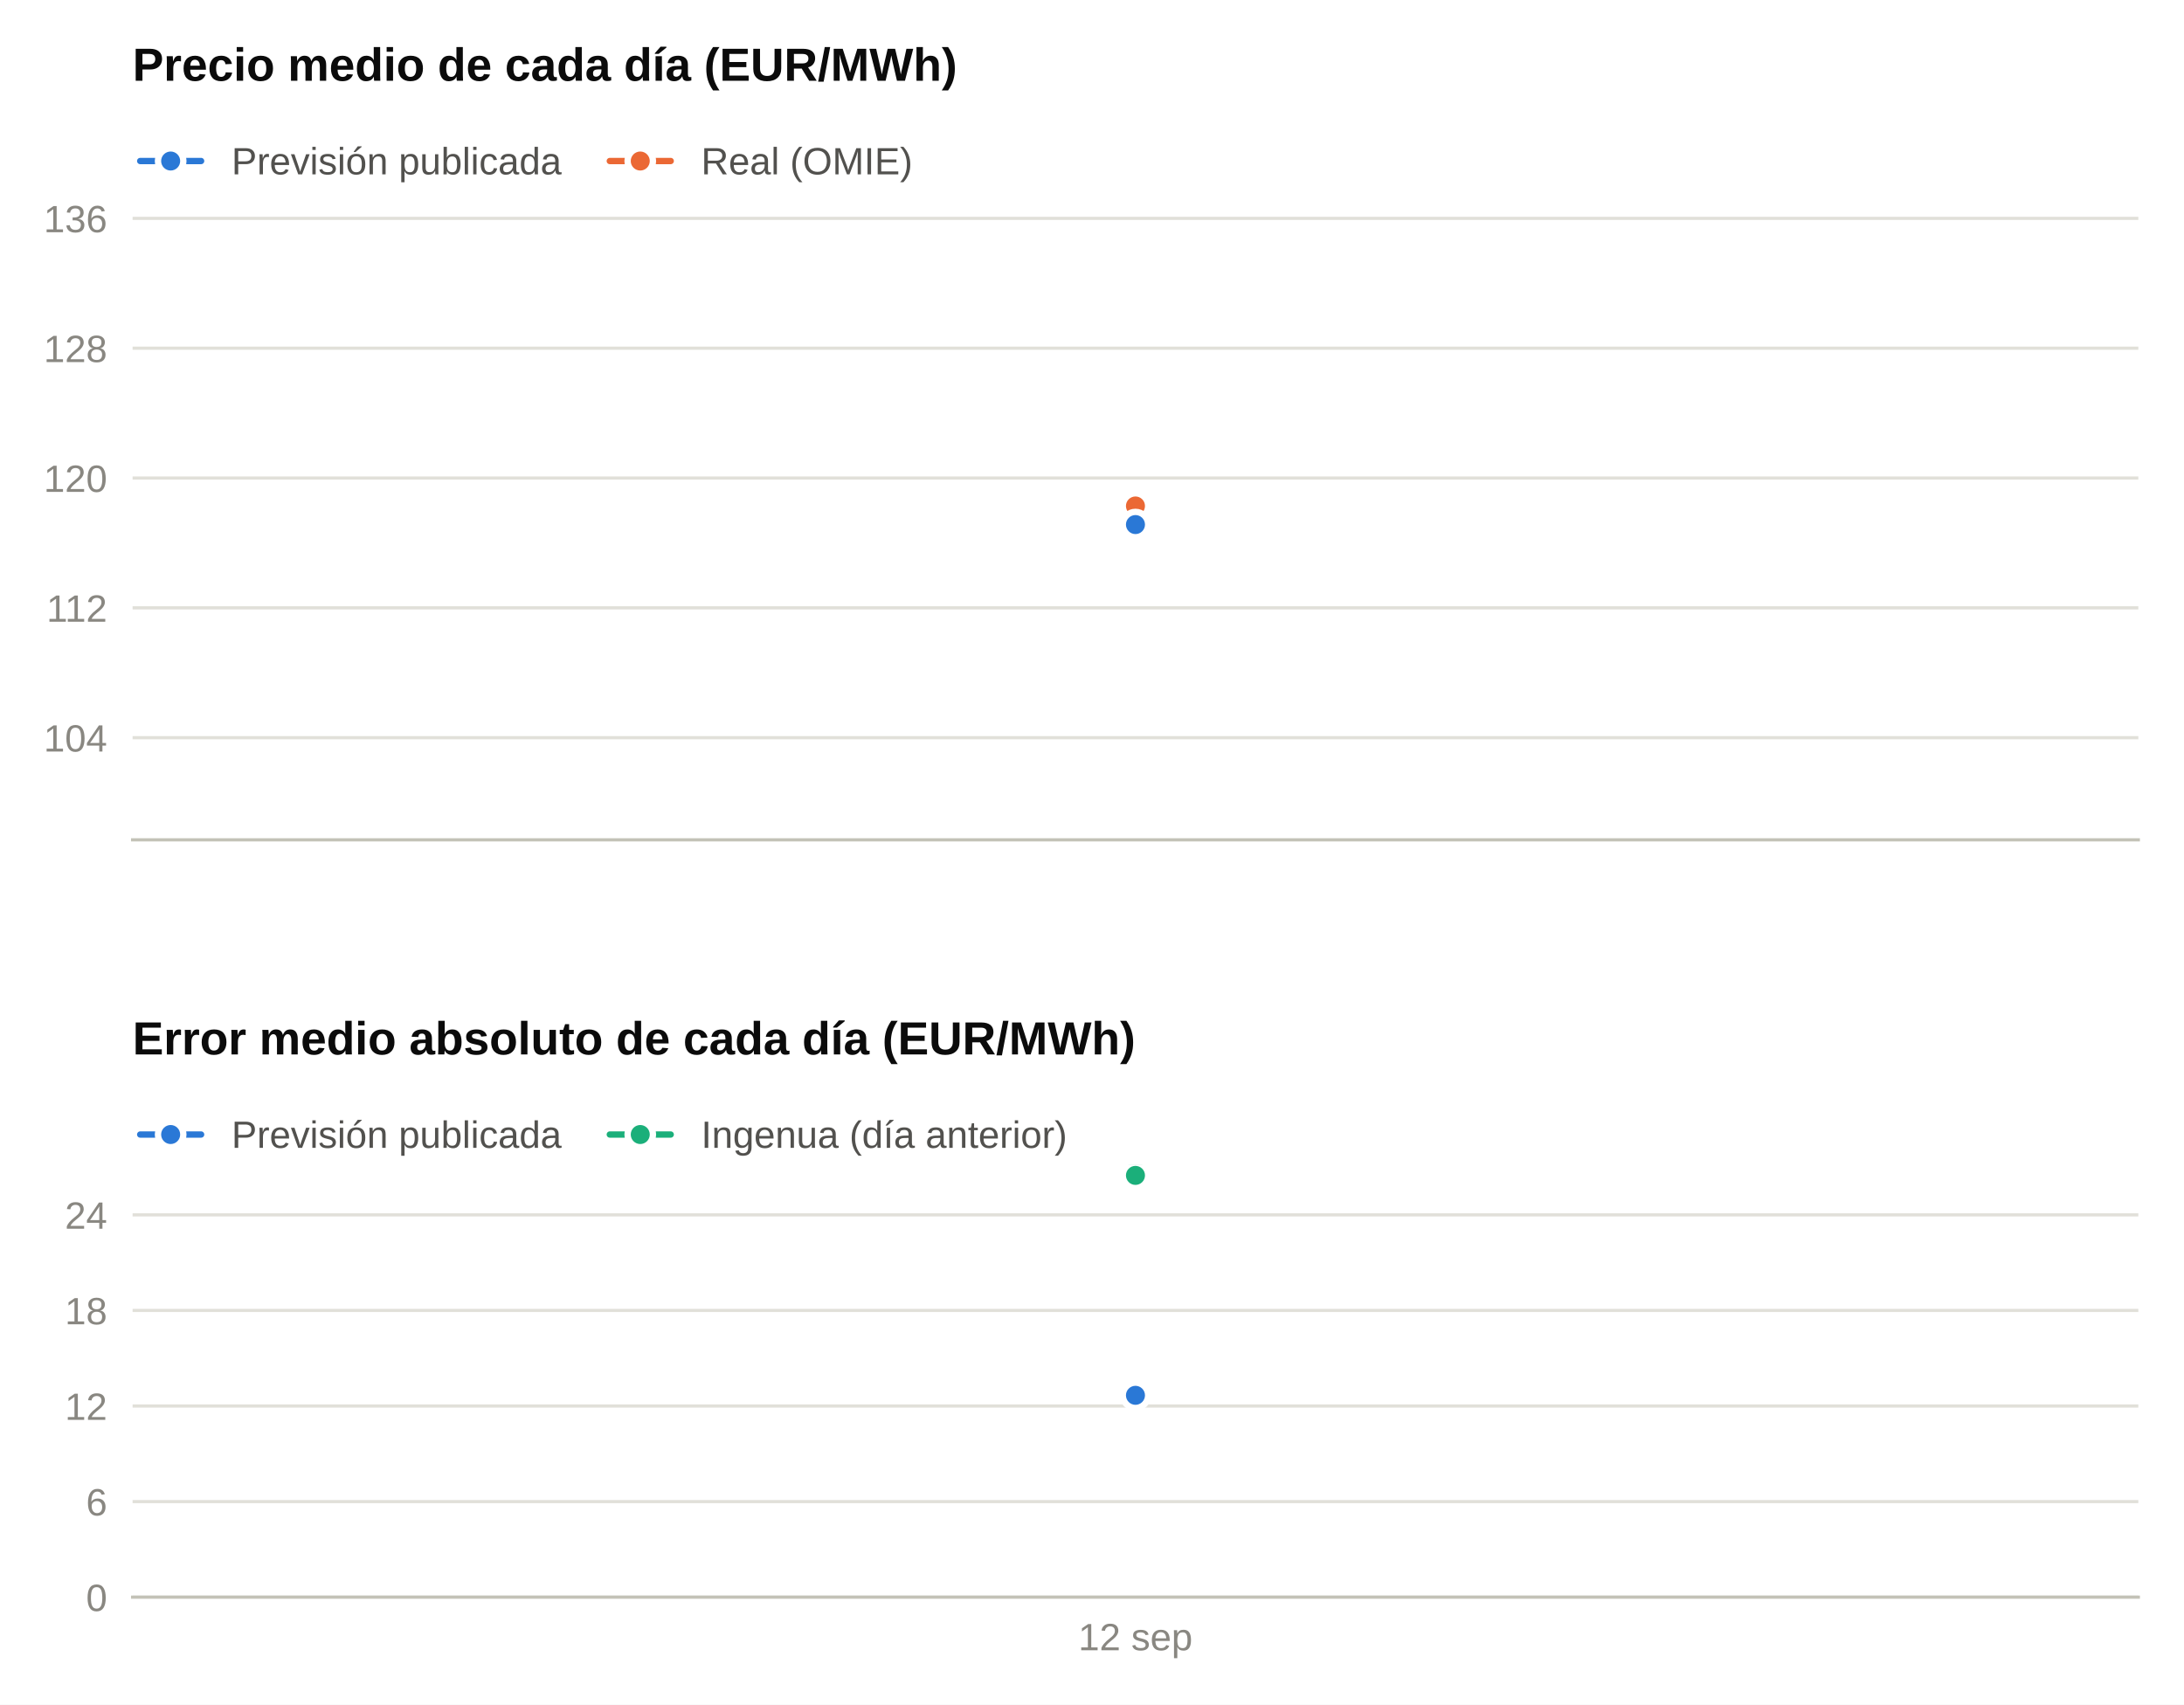
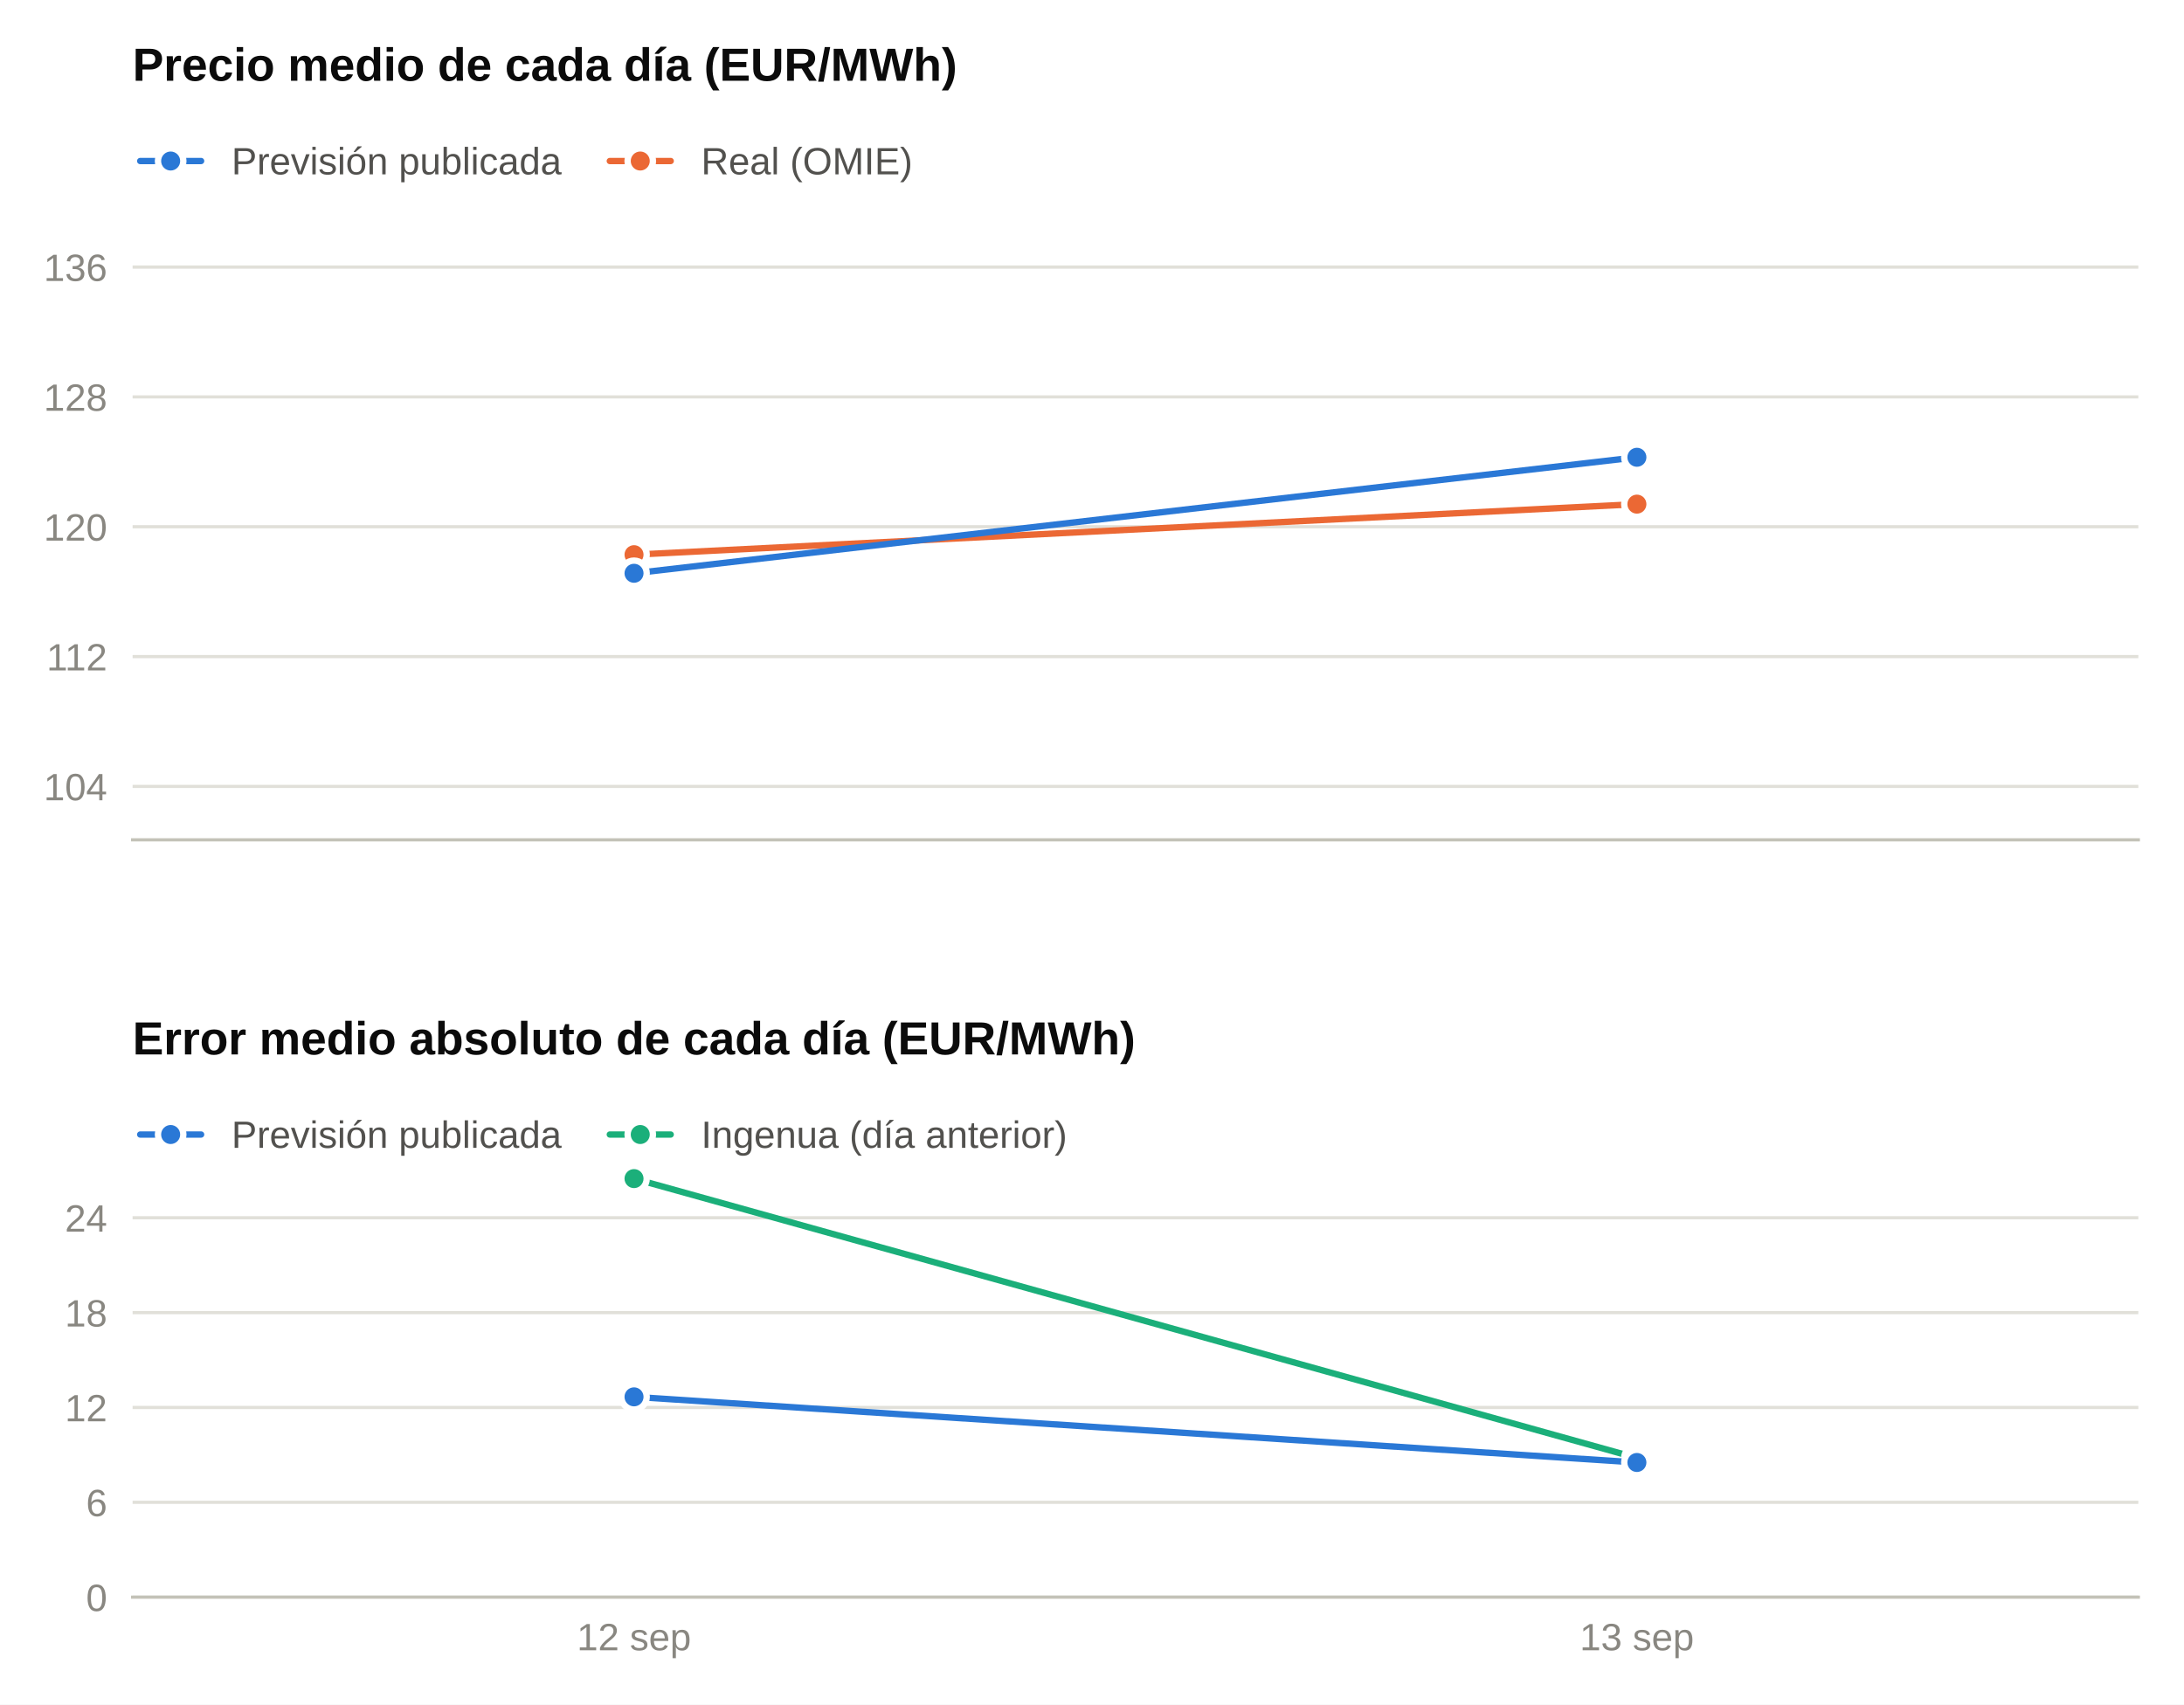
<svg xmlns="http://www.w3.org/2000/svg" xmlns:xlink="http://www.w3.org/1999/xlink" width="516.455pt" height="403.166pt" viewBox="0 0 516.455 403.166" version="1.1">
  <defs>
    <style type="text/css">*{stroke-linejoin: round; stroke-linecap: butt}</style>
  </defs>
  <g id="figure_1">
    <g id="patch_1">
      <path d="M 0 403.166  L 516.455 403.166  L 516.455 0  L 0 0  z " style="fill: #ffffff" />
    </g>
    <g id="axes_1">
      <g id="patch_2">
        <path d="M 31.355 198.629  L 505.655 198.629  L 505.655 45.103  L 31.355 45.103  z " style="fill: #ffffff" />
      </g>
      <g id="matplotlib.axis_1">
        <g id="xtick_1">
          <g id="line2d_1" />
        </g>
+         <g id="xtick_2">
+           <g id="line2d_2" />
+         </g>
      </g>
      <g id="matplotlib.axis_2">
        <g id="ytick_1">
-           <g id="line2d_2">
-             <path d="M 31.355 174.469  L 505.655 174.469  " clip-path="url(#pcca6787718)" style="fill: none; stroke: #e1e0d9; stroke-width: 0.75; stroke-linecap: square" />
-           </g>
-           <g id="line2d_3" />
+           <g id="line2d_3">
+             <path d="M 31.355 185.989  L 505.655 185.989  " clip-path="url(#pcca6787718)" style="fill: none; stroke: #e1e0d9; stroke-width: 0.75; stroke-linecap: square" />
+           </g>
+           <g id="line2d_4" />
          <g id="text_1">
-             <text style="font-size: 9px; font-family: 'Segoe UI', 'Helvetica Neue', 'Arial', 'DejaVu Sans', sans-serif; text-anchor: end; fill: #898781" x="25.355" y="177.745" transform="rotate(-0 25.35469 177.7448)">104</text>
+             <text style="font-size: 9px; font-family: 'Segoe UI', 'Helvetica Neue', 'Arial', 'DejaVu Sans', sans-serif; text-anchor: end; fill: #898781" x="25.355" y="189.265" transform="rotate(-0 25.35469 189.265)">104</text>
          </g>
        </g>
        <g id="ytick_2">
-           <g id="line2d_4">
-             <path d="M 31.355 143.763  L 505.655 143.763  " clip-path="url(#pcca6787718)" style="fill: none; stroke: #e1e0d9; stroke-width: 0.75; stroke-linecap: square" />
-           </g>
-           <g id="line2d_5" />
+           <g id="line2d_5">
+             <path d="M 31.355 155.284  L 505.655 155.284  " clip-path="url(#pcca6787718)" style="fill: none; stroke: #e1e0d9; stroke-width: 0.75; stroke-linecap: square" />
+           </g>
+           <g id="line2d_6" />
          <g id="text_2">
-             <text style="font-size: 9px; font-family: 'Segoe UI', 'Helvetica Neue', 'Arial', 'DejaVu Sans', sans-serif; text-anchor: end; fill: #898781" x="25.355" y="147.04" transform="rotate(-0 25.35469 147.0395)">112</text>
+             <text style="font-size: 9px; font-family: 'Segoe UI', 'Helvetica Neue', 'Arial', 'DejaVu Sans', sans-serif; text-anchor: end; fill: #898781" x="25.355" y="158.56" transform="rotate(-0 25.35469 158.5598)">112</text>
          </g>
        </g>
        <g id="ytick_3">
-           <g id="line2d_6">
-             <path d="M 31.355 113.058  L 505.655 113.058  " clip-path="url(#pcca6787718)" style="fill: none; stroke: #e1e0d9; stroke-width: 0.75; stroke-linecap: square" />
-           </g>
-           <g id="line2d_7" />
+           <g id="line2d_7">
+             <path d="M 31.355 124.578  L 505.655 124.578  " clip-path="url(#pcca6787718)" style="fill: none; stroke: #e1e0d9; stroke-width: 0.75; stroke-linecap: square" />
+           </g>
+           <g id="line2d_8" />
          <g id="text_3">
-             <text style="font-size: 9px; font-family: 'Segoe UI', 'Helvetica Neue', 'Arial', 'DejaVu Sans', sans-serif; text-anchor: end; fill: #898781" x="25.355" y="116.334" transform="rotate(-0 25.35469 116.3343)">120</text>
+             <text style="font-size: 9px; font-family: 'Segoe UI', 'Helvetica Neue', 'Arial', 'DejaVu Sans', sans-serif; text-anchor: end; fill: #898781" x="25.355" y="127.855" transform="rotate(-0 25.35469 127.8546)">120</text>
          </g>
        </g>
        <g id="ytick_4">
-           <g id="line2d_8">
-             <path d="M 31.355 82.353  L 505.655 82.353  " clip-path="url(#pcca6787718)" style="fill: none; stroke: #e1e0d9; stroke-width: 0.75; stroke-linecap: square" />
-           </g>
-           <g id="line2d_9" />
+           <g id="line2d_9">
+             <path d="M 31.355 93.873  L 505.655 93.873  " clip-path="url(#pcca6787718)" style="fill: none; stroke: #e1e0d9; stroke-width: 0.75; stroke-linecap: square" />
+           </g>
+           <g id="line2d_10" />
          <g id="text_4">
-             <text style="font-size: 9px; font-family: 'Segoe UI', 'Helvetica Neue', 'Arial', 'DejaVu Sans', sans-serif; text-anchor: end; fill: #898781" x="25.355" y="85.629" transform="rotate(-0 25.35469 85.62909)">128</text>
+             <text style="font-size: 9px; font-family: 'Segoe UI', 'Helvetica Neue', 'Arial', 'DejaVu Sans', sans-serif; text-anchor: end; fill: #898781" x="25.355" y="97.149" transform="rotate(-0 25.35469 97.14935)">128</text>
          </g>
        </g>
        <g id="ytick_5">
-           <g id="line2d_10">
-             <path d="M 31.355 51.648  L 505.655 51.648  " clip-path="url(#pcca6787718)" style="fill: none; stroke: #e1e0d9; stroke-width: 0.75; stroke-linecap: square" />
-           </g>
-           <g id="line2d_11" />
+           <g id="line2d_11">
+             <path d="M 31.355 63.168  L 505.655 63.168  " clip-path="url(#pcca6787718)" style="fill: none; stroke: #e1e0d9; stroke-width: 0.75; stroke-linecap: square" />
+           </g>
+           <g id="line2d_12" />
          <g id="text_5">
-             <text style="font-size: 9px; font-family: 'Segoe UI', 'Helvetica Neue', 'Arial', 'DejaVu Sans', sans-serif; text-anchor: end; fill: #898781" x="25.355" y="54.924" transform="rotate(-0 25.35469 54.92386)">136</text>
-           </g>
-         </g>
-       </g>
-       <g id="line2d_12">
-         <path d="M 268.505 119.668  " clip-path="url(#pcca6787718)" style="fill: none; stroke: #eb6834; stroke-width: 1.5; stroke-linecap: round" />
+             <text style="font-size: 9px; font-family: 'Segoe UI', 'Helvetica Neue', 'Arial', 'DejaVu Sans', sans-serif; text-anchor: end; fill: #898781" x="25.355" y="66.444" transform="rotate(-0 25.35469 66.44411)">136</text>
+           </g>
+         </g>
+       </g>
+       <g id="line2d_13">
+         <path d="M 149.93 131.188  L 387.08 119.233  " clip-path="url(#pcca6787718)" style="fill: none; stroke: #eb6834; stroke-width: 1.5; stroke-linecap: round" />
        <defs>
          <path id="m348eba89e2" d="M 0 3  C 0.796 3 1.559 2.684 2.121 2.121  C 2.684 1.559 3 0.796 3 0  C 3 -0.796 2.684 -1.559 2.121 -2.121  C 1.559 -2.684 0.796 -3 0 -3  C -0.796 -3 -1.559 -2.684 -2.121 -2.121  C -2.684 -1.559 -3 -0.796 -3 0  C -3 0.796 -2.684 1.559 -2.121 2.121  C -1.559 2.684 -0.796 3 0 3  z " style="stroke: #ffffff; stroke-width: 1.5" />
        </defs>
        <g clip-path="url(#pcca6787718)">
-           <use xlink:href="#m348eba89e2" x="268.505" y="119.668" style="fill: #eb6834; stroke: #ffffff; stroke-width: 1.5" />
+           <use xlink:href="#m348eba89e2" x="149.93" y="131.188" style="fill: #eb6834; stroke: #ffffff; stroke-width: 1.5" />
+           <use xlink:href="#m348eba89e2" x="387.08" y="119.233" style="fill: #eb6834; stroke: #ffffff; stroke-width: 1.5" />
        </g>
      </g>
      <g id="patch_3">
        <path d="M 31.355 198.629  L 505.655 198.629  " style="fill: none; stroke: #c3c2b7; stroke-width: 0.75; stroke-linejoin: miter; stroke-linecap: square" />
      </g>
-       <g id="line2d_13">
-         <path d="M 268.505 124.065  " clip-path="url(#pcca6787718)" style="fill: none; stroke: #2a78d6; stroke-width: 1.5; stroke-linecap: round" />
+       <g id="line2d_14">
+         <path d="M 149.93 135.585  L 387.08 108.148  " clip-path="url(#pcca6787718)" style="fill: none; stroke: #2a78d6; stroke-width: 1.5; stroke-linecap: round" />
        <defs>
          <path id="m79700483b9" d="M 0 3  C 0.796 3 1.559 2.684 2.121 2.121  C 2.684 1.559 3 0.796 3 0  C 3 -0.796 2.684 -1.559 2.121 -2.121  C 1.559 -2.684 0.796 -3 0 -3  C -0.796 -3 -1.559 -2.684 -2.121 -2.121  C -2.684 -1.559 -3 -0.796 -3 0  C -3 0.796 -2.684 1.559 -2.121 2.121  C -1.559 2.684 -0.796 3 0 3  z " style="stroke: #ffffff; stroke-width: 1.5" />
        </defs>
        <g clip-path="url(#pcca6787718)">
-           <use xlink:href="#m79700483b9" x="268.505" y="124.065" style="fill: #2a78d6; stroke: #ffffff; stroke-width: 1.5" />
+           <use xlink:href="#m79700483b9" x="149.93" y="135.585" style="fill: #2a78d6; stroke: #ffffff; stroke-width: 1.5" />
+           <use xlink:href="#m79700483b9" x="387.08" y="108.148" style="fill: #2a78d6; stroke: #ffffff; stroke-width: 1.5" />
        </g>
      </g>
      <g id="text_6">
        <text style="font-weight: 600; font-size: 11px; font-family: 'Segoe UI', 'Helvetica Neue', 'Arial', 'DejaVu Sans', sans-serif; text-anchor: start; fill: #0b0b0b" x="31.355" y="19.103" transform="rotate(-0 31.35469 19.10328)">Precio medio de cada día (EUR/MWh)</text>
      </g>
      <g id="legend_1">
-         <g id="line2d_14">
+         <g id="line2d_15">
          <path d="M 33.155 38.083  L 40.355 38.083  L 47.555 38.083  " style="fill: none; stroke: #2a78d6; stroke-width: 1.5; stroke-linecap: round" />
          <g>
            <use xlink:href="#m79700483b9" x="40.355" y="38.083" style="fill: #2a78d6; stroke: #ffffff; stroke-width: 1.5" />
          </g>
        </g>
        <g id="text_7">
          <text style="font-size: 9px; font-family: 'Segoe UI', 'Helvetica Neue', 'Arial', 'DejaVu Sans', sans-serif; text-anchor: start; fill: #52514e" x="54.755" y="41.233" transform="rotate(-0 54.75469 41.23328)">Previsión publicada</text>
        </g>
-         <g id="line2d_15">
+         <g id="line2d_16">
          <path d="M 144.203 38.083  L 151.403 38.083  L 158.603 38.083  " style="fill: none; stroke: #eb6834; stroke-width: 1.5; stroke-linecap: round" />
          <g>
            <use xlink:href="#m348eba89e2" x="151.403" y="38.083" style="fill: #eb6834; stroke: #ffffff; stroke-width: 1.5" />
          </g>
        </g>
        <g id="text_8">
          <text style="font-size: 9px; font-family: 'Segoe UI', 'Helvetica Neue', 'Arial', 'DejaVu Sans', sans-serif; text-anchor: start; fill: #52514e" x="165.803" y="41.233" transform="rotate(-0 165.8034 41.23328)">Real (OMIE)</text>
        </g>
      </g>
    </g>
    <g id="axes_2">
      <g id="patch_4">
        <path d="M 31.355 377.743  L 505.655 377.743  L 505.655 275.393  L 31.355 275.393  z " style="fill: #ffffff" />
      </g>
      <g id="matplotlib.axis_3">
-         <g id="xtick_2">
-           <g id="line2d_16" />
+         <g id="xtick_3">
+           <g id="line2d_17" />
          <g id="text_9">
-             <text style="font-size: 9px; font-family: 'Segoe UI', 'Helvetica Neue', 'Arial', 'DejaVu Sans', sans-serif; text-anchor: middle; fill: #898781" x="268.505" y="390.296" transform="rotate(-0 268.5047 390.2955)">12 sep</text>
+             <text style="font-size: 9px; font-family: 'Segoe UI', 'Helvetica Neue', 'Arial', 'DejaVu Sans', sans-serif; text-anchor: middle; fill: #898781" x="149.93" y="390.296" transform="rotate(-0 149.9297 390.2955)">12 sep</text>
+           </g>
+         </g>
+         <g id="xtick_4">
+           <g id="line2d_18" />
+           <g id="text_10">
+             <text style="font-size: 9px; font-family: 'Segoe UI', 'Helvetica Neue', 'Arial', 'DejaVu Sans', sans-serif; text-anchor: middle; fill: #898781" x="387.08" y="390.296" transform="rotate(-0 387.0797 390.2955)">13 sep</text>
          </g>
        </g>
      </g>
      <g id="matplotlib.axis_4">
        <g id="ytick_6">
-           <g id="line2d_17">
+           <g id="line2d_19">
            <path d="M 31.355 377.743  L 505.655 377.743  " clip-path="url(#pa7844a86a4)" style="fill: none; stroke: #e1e0d9; stroke-width: 0.75; stroke-linecap: square" />
-           </g>
-           <g id="line2d_18" />
-           <g id="text_10">
-             <text style="font-size: 9px; font-family: 'Segoe UI', 'Helvetica Neue', 'Arial', 'DejaVu Sans', sans-serif; text-anchor: end; fill: #898781" x="25.355" y="381.019" transform="rotate(-0 25.35469 381.0194)">0</text>
-           </g>
-         </g>
-         <g id="ytick_7">
-           <g id="line2d_19">
-             <path d="M 31.355 355.139  L 505.655 355.139  " clip-path="url(#pa7844a86a4)" style="fill: none; stroke: #e1e0d9; stroke-width: 0.75; stroke-linecap: square" />
          </g>
          <g id="line2d_20" />
          <g id="text_11">
-             <text style="font-size: 9px; font-family: 'Segoe UI', 'Helvetica Neue', 'Arial', 'DejaVu Sans', sans-serif; text-anchor: end; fill: #898781" x="25.355" y="358.415" transform="rotate(-0 25.35469 358.4149)">6</text>
-           </g>
-         </g>
-         <g id="ytick_8">
+             <text style="font-size: 9px; font-family: 'Segoe UI', 'Helvetica Neue', 'Arial', 'DejaVu Sans', sans-serif; text-anchor: end; fill: #898781" x="25.355" y="381.019" transform="rotate(-0 25.35469 381.0194)">0</text>
+           </g>
+         </g>
+         <g id="ytick_7">
          <g id="line2d_21">
-             <path d="M 31.355 332.534  L 505.655 332.534  " clip-path="url(#pa7844a86a4)" style="fill: none; stroke: #e1e0d9; stroke-width: 0.75; stroke-linecap: square" />
+             <path d="M 31.355 355.31  L 505.655 355.31  " clip-path="url(#pa7844a86a4)" style="fill: none; stroke: #e1e0d9; stroke-width: 0.75; stroke-linecap: square" />
          </g>
          <g id="line2d_22" />
          <g id="text_12">
-             <text style="font-size: 9px; font-family: 'Segoe UI', 'Helvetica Neue', 'Arial', 'DejaVu Sans', sans-serif; text-anchor: end; fill: #898781" x="25.355" y="335.81" transform="rotate(-0 25.35469 335.8104)">12</text>
-           </g>
-         </g>
-         <g id="ytick_9">
+             <text style="font-size: 9px; font-family: 'Segoe UI', 'Helvetica Neue', 'Arial', 'DejaVu Sans', sans-serif; text-anchor: end; fill: #898781" x="25.355" y="358.586" transform="rotate(-0 25.35469 358.5863)">6</text>
+           </g>
+         </g>
+         <g id="ytick_8">
          <g id="line2d_23">
-             <path d="M 31.355 309.93  L 505.655 309.93  " clip-path="url(#pa7844a86a4)" style="fill: none; stroke: #e1e0d9; stroke-width: 0.75; stroke-linecap: square" />
+             <path d="M 31.355 332.877  L 505.655 332.877  " clip-path="url(#pa7844a86a4)" style="fill: none; stroke: #e1e0d9; stroke-width: 0.75; stroke-linecap: square" />
          </g>
          <g id="line2d_24" />
          <g id="text_13">
-             <text style="font-size: 9px; font-family: 'Segoe UI', 'Helvetica Neue', 'Arial', 'DejaVu Sans', sans-serif; text-anchor: end; fill: #898781" x="25.355" y="313.206" transform="rotate(-0 25.35469 313.2059)">18</text>
-           </g>
-         </g>
-         <g id="ytick_10">
+             <text style="font-size: 9px; font-family: 'Segoe UI', 'Helvetica Neue', 'Arial', 'DejaVu Sans', sans-serif; text-anchor: end; fill: #898781" x="25.355" y="336.153" transform="rotate(-0 25.35469 336.1532)">12</text>
+           </g>
+         </g>
+         <g id="ytick_9">
          <g id="line2d_25">
-             <path d="M 31.355 287.325  L 505.655 287.325  " clip-path="url(#pa7844a86a4)" style="fill: none; stroke: #e1e0d9; stroke-width: 0.75; stroke-linecap: square" />
+             <path d="M 31.355 310.444  L 505.655 310.444  " clip-path="url(#pa7844a86a4)" style="fill: none; stroke: #e1e0d9; stroke-width: 0.75; stroke-linecap: square" />
          </g>
          <g id="line2d_26" />
          <g id="text_14">
-             <text style="font-size: 9px; font-family: 'Segoe UI', 'Helvetica Neue', 'Arial', 'DejaVu Sans', sans-serif; text-anchor: end; fill: #898781" x="25.355" y="290.601" transform="rotate(-0 25.35469 290.6014)">24</text>
-           </g>
-         </g>
-       </g>
-       <g id="line2d_27">
-         <path d="M 268.505 277.993  " clip-path="url(#pa7844a86a4)" style="fill: none; stroke: #1baf7a; stroke-width: 1.5; stroke-linecap: round" />
+             <text style="font-size: 9px; font-family: 'Segoe UI', 'Helvetica Neue', 'Arial', 'DejaVu Sans', sans-serif; text-anchor: end; fill: #898781" x="25.355" y="313.72" transform="rotate(-0 25.35469 313.7202)">18</text>
+           </g>
+         </g>
+         <g id="ytick_10">
+           <g id="line2d_27">
+             <path d="M 31.355 288.011  L 505.655 288.011  " clip-path="url(#pa7844a86a4)" style="fill: none; stroke: #e1e0d9; stroke-width: 0.75; stroke-linecap: square" />
+           </g>
+           <g id="line2d_28" />
+           <g id="text_15">
+             <text style="font-size: 9px; font-family: 'Segoe UI', 'Helvetica Neue', 'Arial', 'DejaVu Sans', sans-serif; text-anchor: end; fill: #898781" x="25.355" y="291.287" transform="rotate(-0 25.35469 291.2871)">24</text>
+           </g>
+         </g>
+       </g>
+       <g id="line2d_29">
+         <path d="M 149.93 278.75  L 387.08 344.816  " clip-path="url(#pa7844a86a4)" style="fill: none; stroke: #1baf7a; stroke-width: 1.5; stroke-linecap: round" />
        <defs>
          <path id="m23fb859ee0" d="M 0 3  C 0.796 3 1.559 2.684 2.121 2.121  C 2.684 1.559 3 0.796 3 0  C 3 -0.796 2.684 -1.559 2.121 -2.121  C 1.559 -2.684 0.796 -3 0 -3  C -0.796 -3 -1.559 -2.684 -2.121 -2.121  C -2.684 -1.559 -3 -0.796 -3 0  C -3 0.796 -2.684 1.559 -2.121 2.121  C -1.559 2.684 -0.796 3 0 3  z " style="stroke: #ffffff; stroke-width: 1.5" />
        </defs>
        <g clip-path="url(#pa7844a86a4)">
-           <use xlink:href="#m23fb859ee0" x="268.505" y="277.993" style="fill: #1baf7a; stroke: #ffffff; stroke-width: 1.5" />
+           <use xlink:href="#m23fb859ee0" x="149.93" y="278.75" style="fill: #1baf7a; stroke: #ffffff; stroke-width: 1.5" />
+           <use xlink:href="#m23fb859ee0" x="387.08" y="344.816" style="fill: #1baf7a; stroke: #ffffff; stroke-width: 1.5" />
        </g>
      </g>
      <g id="patch_5">
        <path d="M 31.355 377.743  L 505.655 377.743  " style="fill: none; stroke: #c3c2b7; stroke-width: 0.75; stroke-linejoin: miter; stroke-linecap: square" />
      </g>
-       <g id="line2d_28">
-         <path d="M 268.505 330.005  " clip-path="url(#pa7844a86a4)" style="fill: none; stroke: #2a78d6; stroke-width: 1.5; stroke-linecap: round" />
+       <g id="line2d_30">
+         <path d="M 149.93 330.367  L 387.08 345.889  " clip-path="url(#pa7844a86a4)" style="fill: none; stroke: #2a78d6; stroke-width: 1.5; stroke-linecap: round" />
        <g clip-path="url(#pa7844a86a4)">
-           <use xlink:href="#m79700483b9" x="268.505" y="330.005" style="fill: #2a78d6; stroke: #ffffff; stroke-width: 1.5" />
-         </g>
-       </g>
-       <g id="text_15">
+           <use xlink:href="#m79700483b9" x="149.93" y="330.367" style="fill: #2a78d6; stroke: #ffffff; stroke-width: 1.5" />
+           <use xlink:href="#m79700483b9" x="387.08" y="345.889" style="fill: #2a78d6; stroke: #ffffff; stroke-width: 1.5" />
+         </g>
+       </g>
+       <g id="text_16">
        <text style="font-weight: 600; font-size: 11px; font-family: 'Segoe UI', 'Helvetica Neue', 'Arial', 'DejaVu Sans', sans-serif; text-anchor: start; fill: #0b0b0b" x="31.355" y="249.393" transform="rotate(-0 31.35469 249.3925)">Error medio absoluto de cada día (EUR/MWh)</text>
      </g>
      <g id="legend_2">
-         <g id="line2d_29">
+         <g id="line2d_31">
          <path d="M 33.155 268.325  L 40.355 268.325  L 47.555 268.325  " style="fill: none; stroke: #2a78d6; stroke-width: 1.5; stroke-linecap: round" />
          <g>
            <use xlink:href="#m79700483b9" x="40.355" y="268.325" style="fill: #2a78d6; stroke: #ffffff; stroke-width: 1.5" />
          </g>
        </g>
-         <g id="text_16">
+         <g id="text_17">
          <text style="font-size: 9px; font-family: 'Segoe UI', 'Helvetica Neue', 'Arial', 'DejaVu Sans', sans-serif; text-anchor: start; fill: #52514e" x="54.755" y="271.475" transform="rotate(-0 54.75469 271.4747)">Previsión publicada</text>
        </g>
-         <g id="line2d_30">
+         <g id="line2d_32">
          <path d="M 144.203 268.325  L 151.403 268.325  L 158.603 268.325  " style="fill: none; stroke: #1baf7a; stroke-width: 1.5; stroke-linecap: round" />
          <g>
            <use xlink:href="#m23fb859ee0" x="151.403" y="268.325" style="fill: #1baf7a; stroke: #ffffff; stroke-width: 1.5" />
          </g>
        </g>
-         <g id="text_17">
+         <g id="text_18">
          <text style="font-size: 9px; font-family: 'Segoe UI', 'Helvetica Neue', 'Arial', 'DejaVu Sans', sans-serif; text-anchor: start; fill: #52514e" x="165.803" y="271.475" transform="rotate(-0 165.8034 271.4747)">Ingenua (día anterior)</text>
        </g>
      </g>
    </g>
  </g>
  <defs>
    <clipPath id="pcca6787718">
      <rect x="31.355" y="45.103" width="474.3" height="153.526" />
    </clipPath>
    <clipPath id="pa7844a86a4">
      <rect x="31.355" y="275.393" width="474.3" height="102.351" />
    </clipPath>
  </defs>
</svg>
